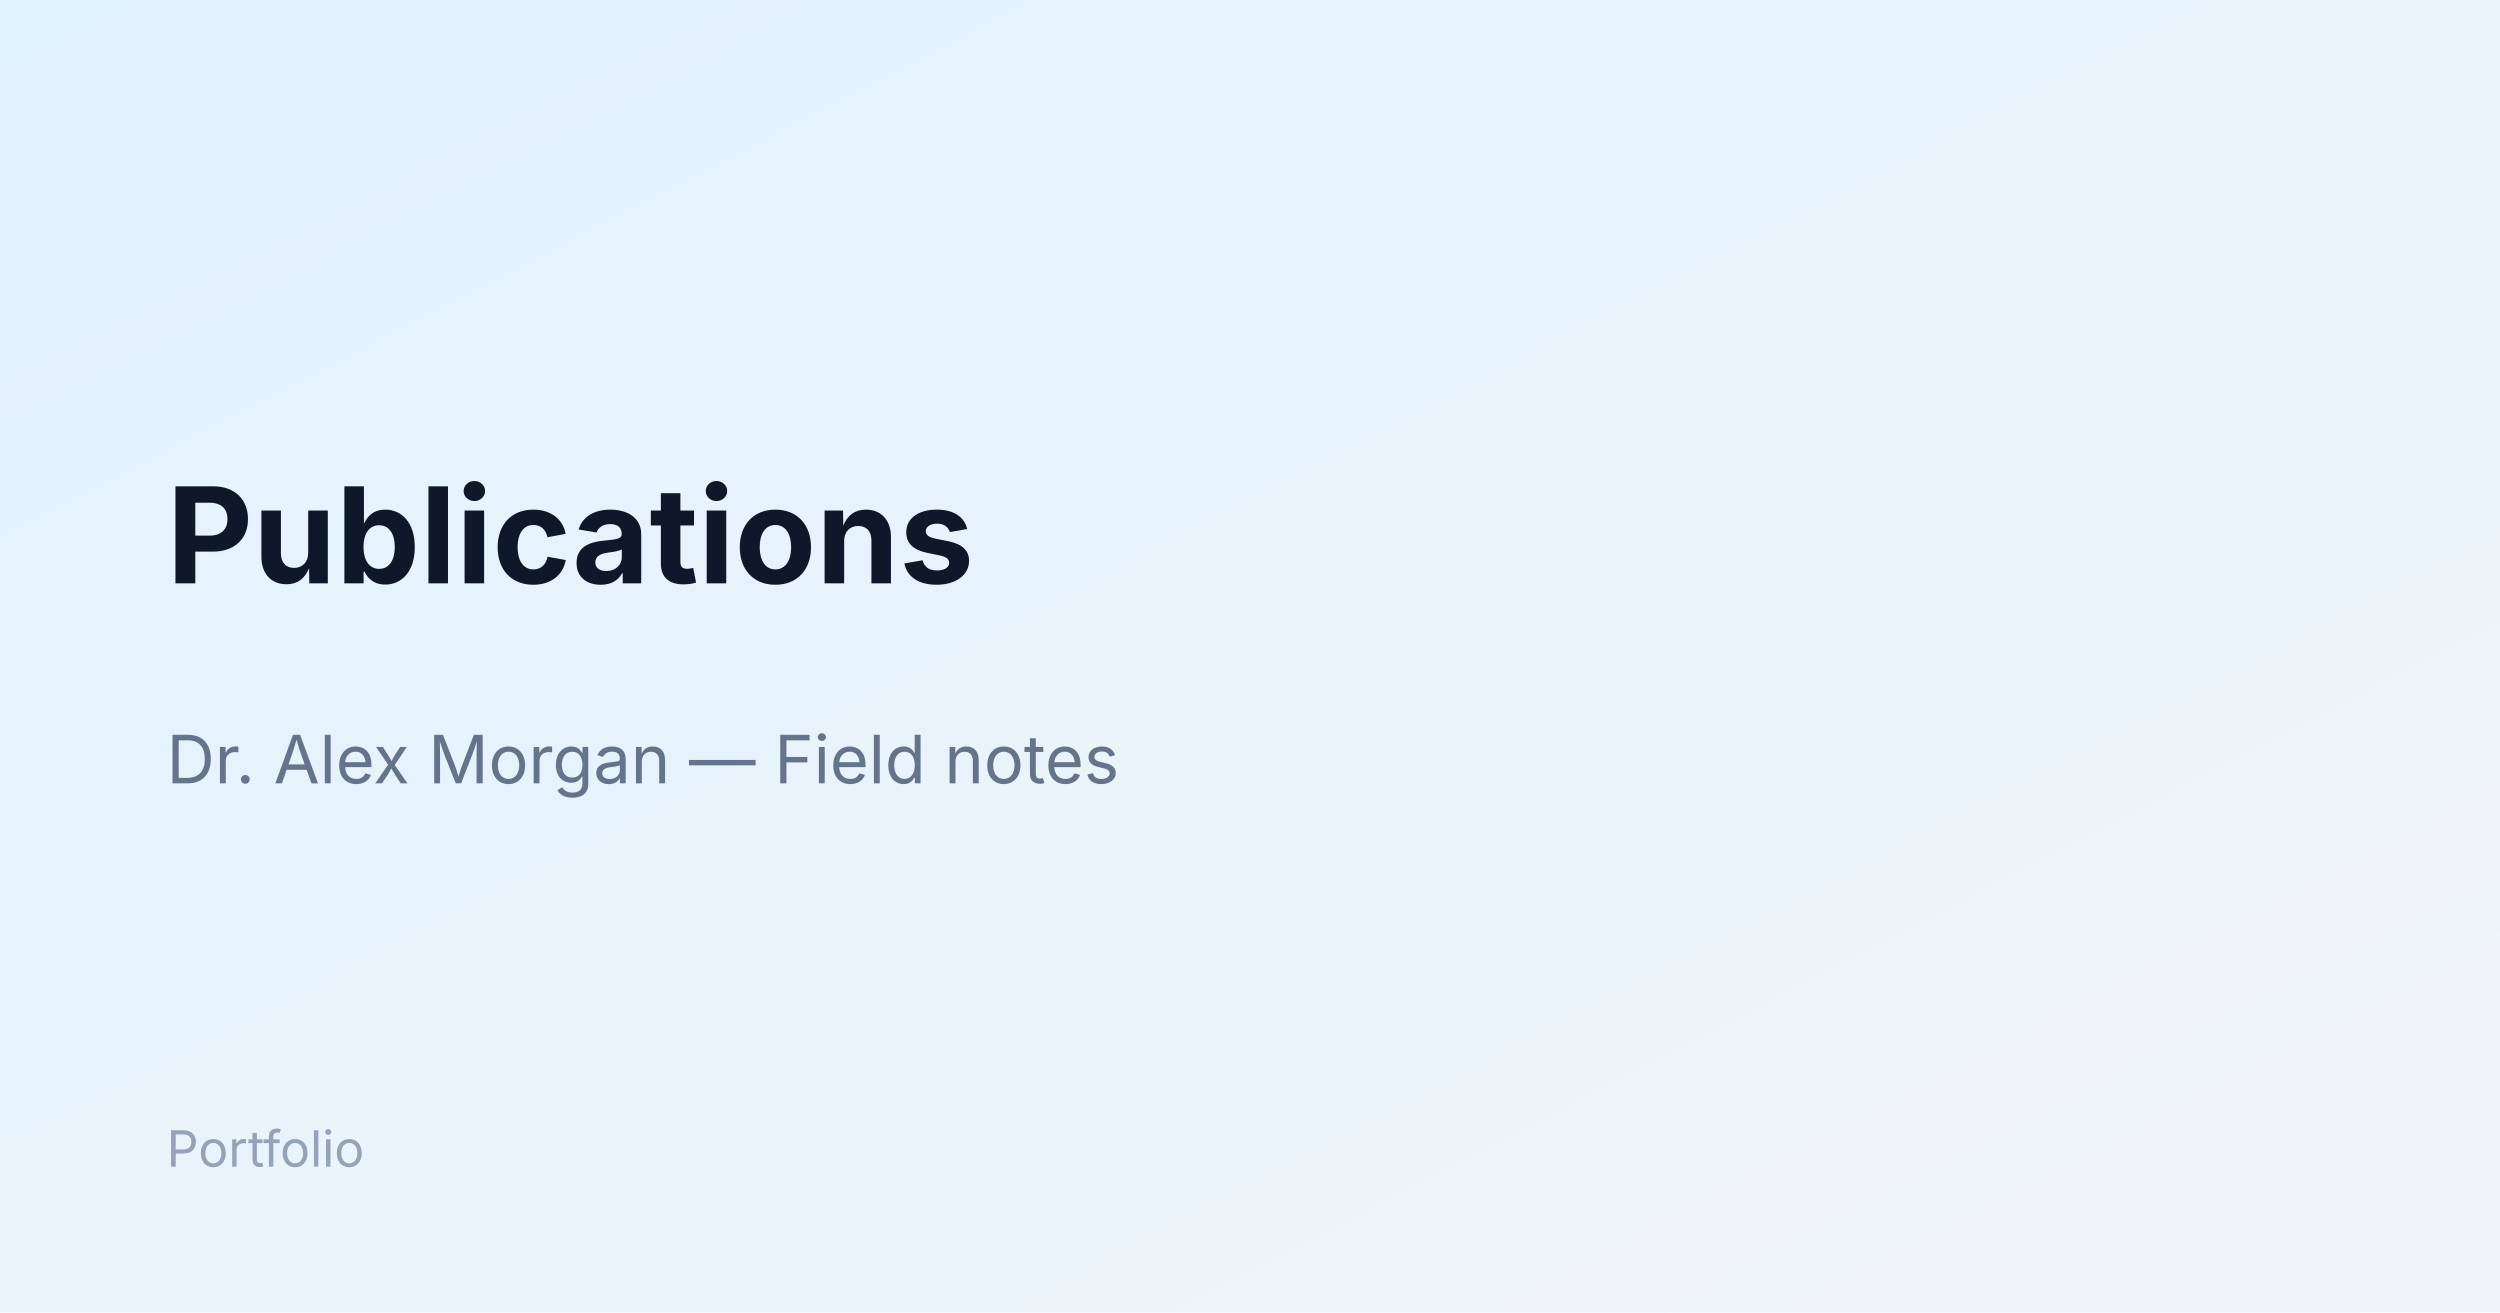
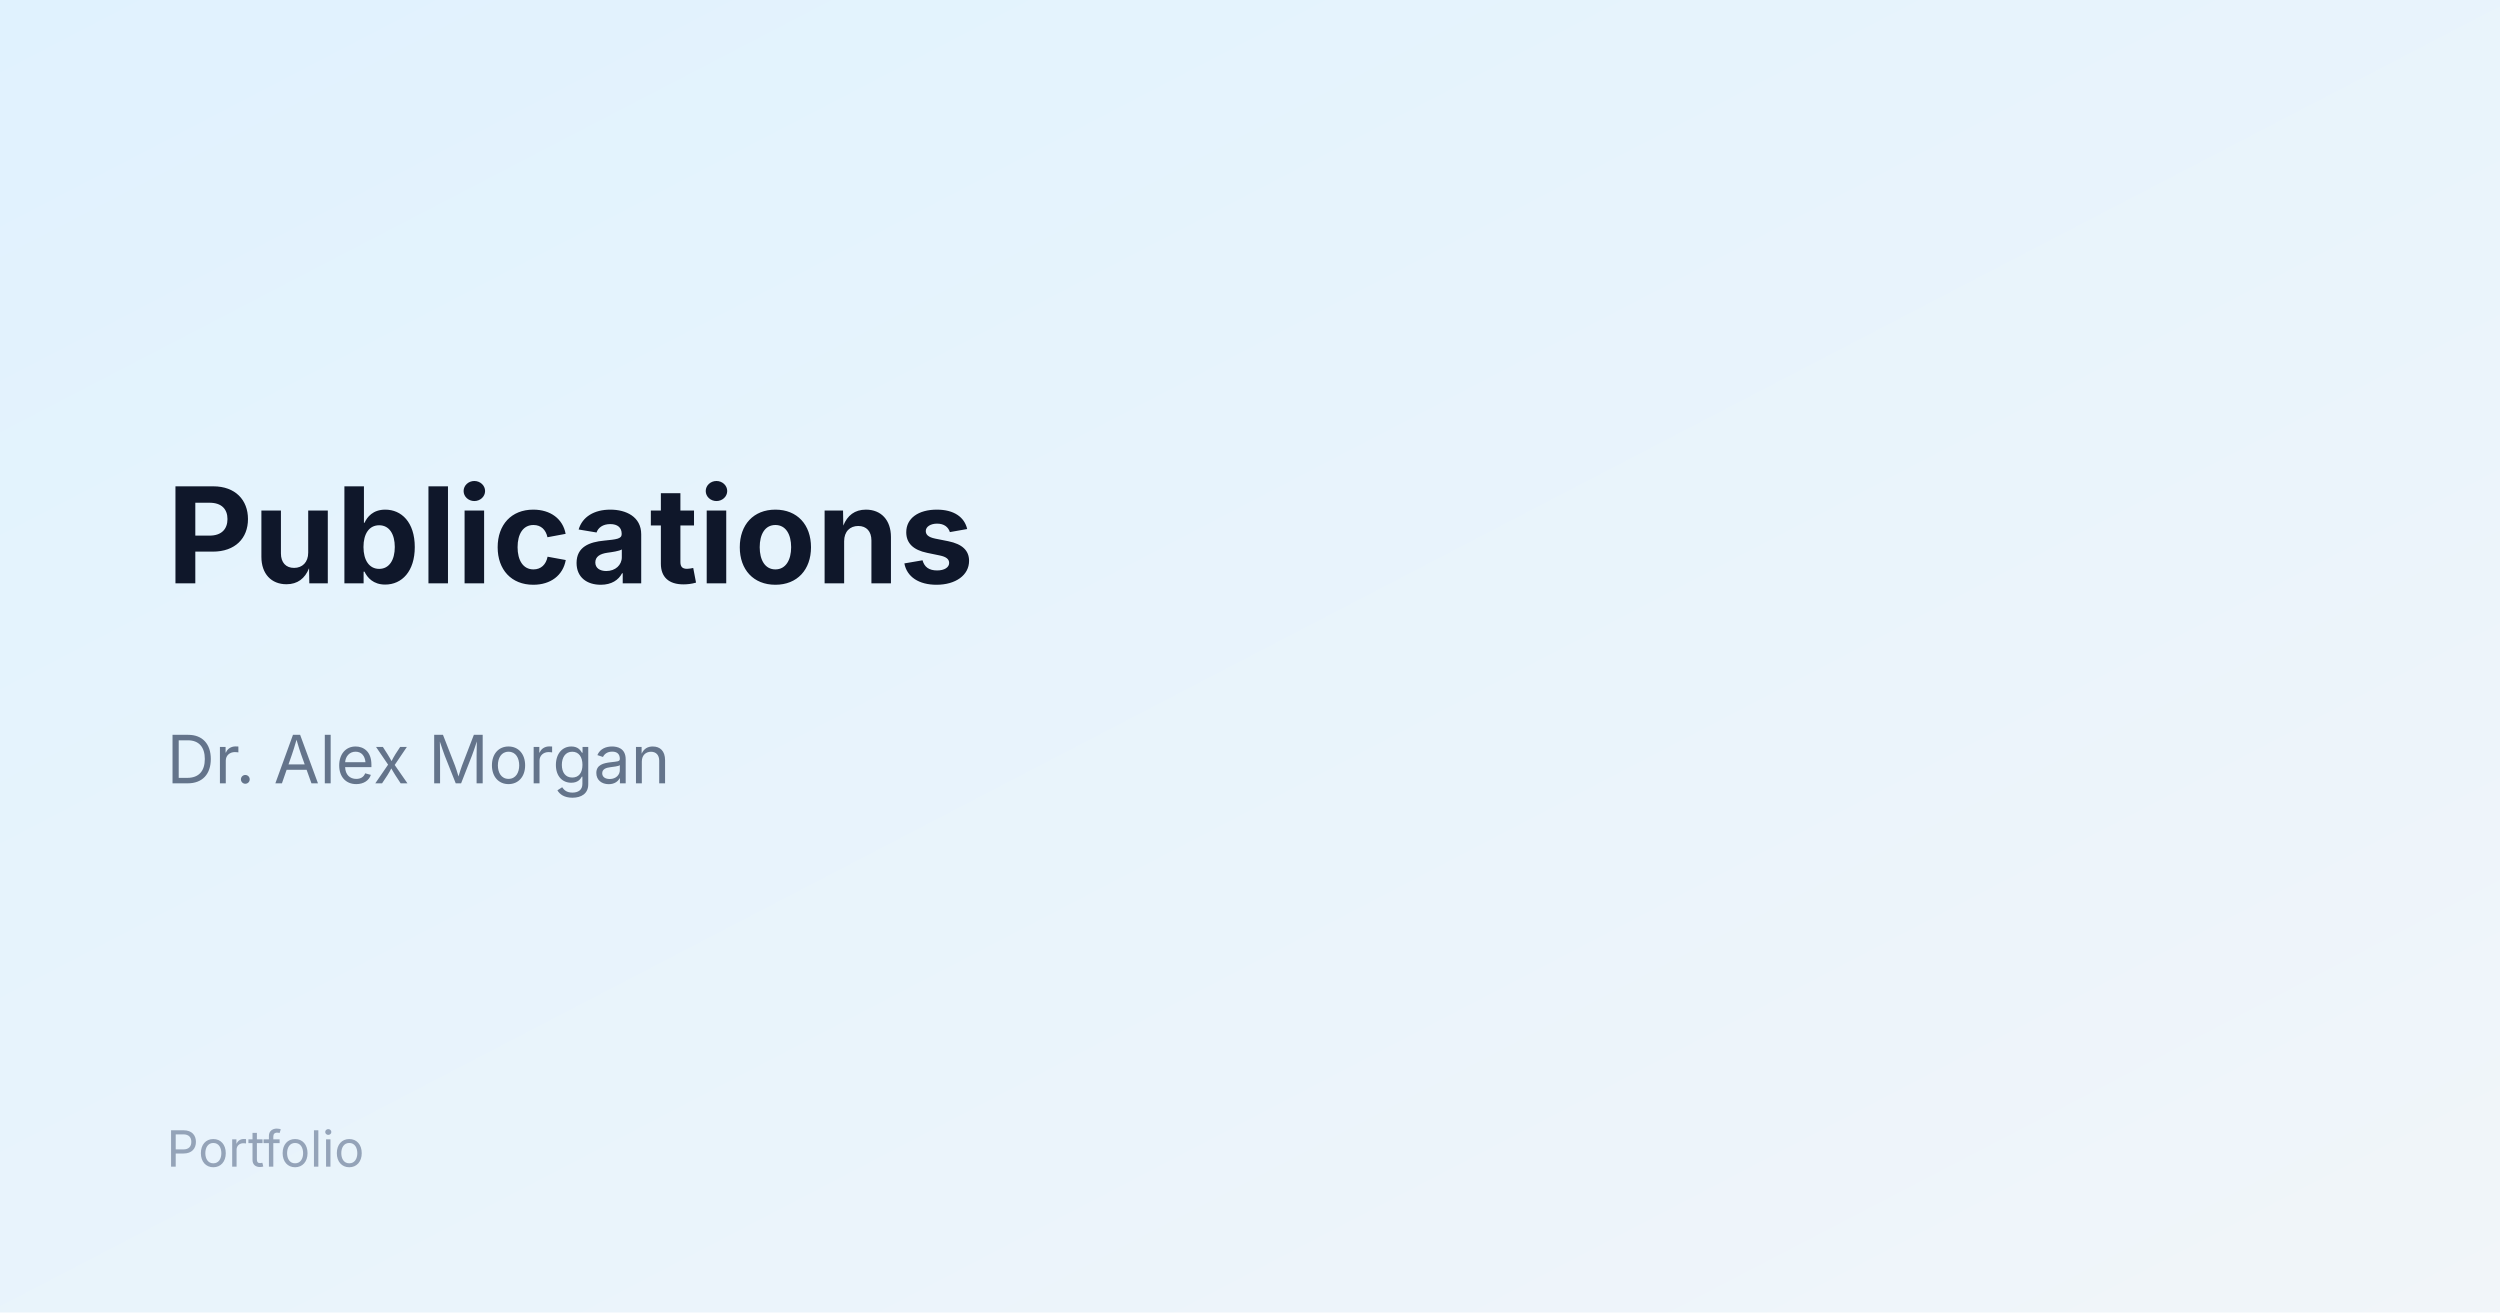
<svg xmlns="http://www.w3.org/2000/svg" width="1200" height="630" viewBox="0 0 1200 630">
  <defs>
    <linearGradient id="og-bg" x1="0" y1="0" x2="1" y2="1">
      <stop offset="0" stop-color="#e0f2fe" />
      <stop offset="1" stop-color="#f1f5f9" />
    </linearGradient>
  </defs>
  <rect width="1200" height="630" fill="url(#og-bg)" />
  <text x="80" y="280" font-family="Inter, system-ui, sans-serif" font-size="64" font-weight="700" fill="#0f172a">Publications</text>
-   <text x="80" y="376" font-family="Inter, system-ui, sans-serif" font-size="32" fill="#64748b">Dr. Alex Morgan — Field notes</text>
+   <text x="80" y="376" font-family="Inter, system-ui, sans-serif" font-size="32" fill="#64748b">Dr. Alex Morgan</text>
  <text x="80" y="560" font-family="Inter, system-ui, sans-serif" font-size="24" fill="#94a3b8">Portfolio</text>
</svg>
